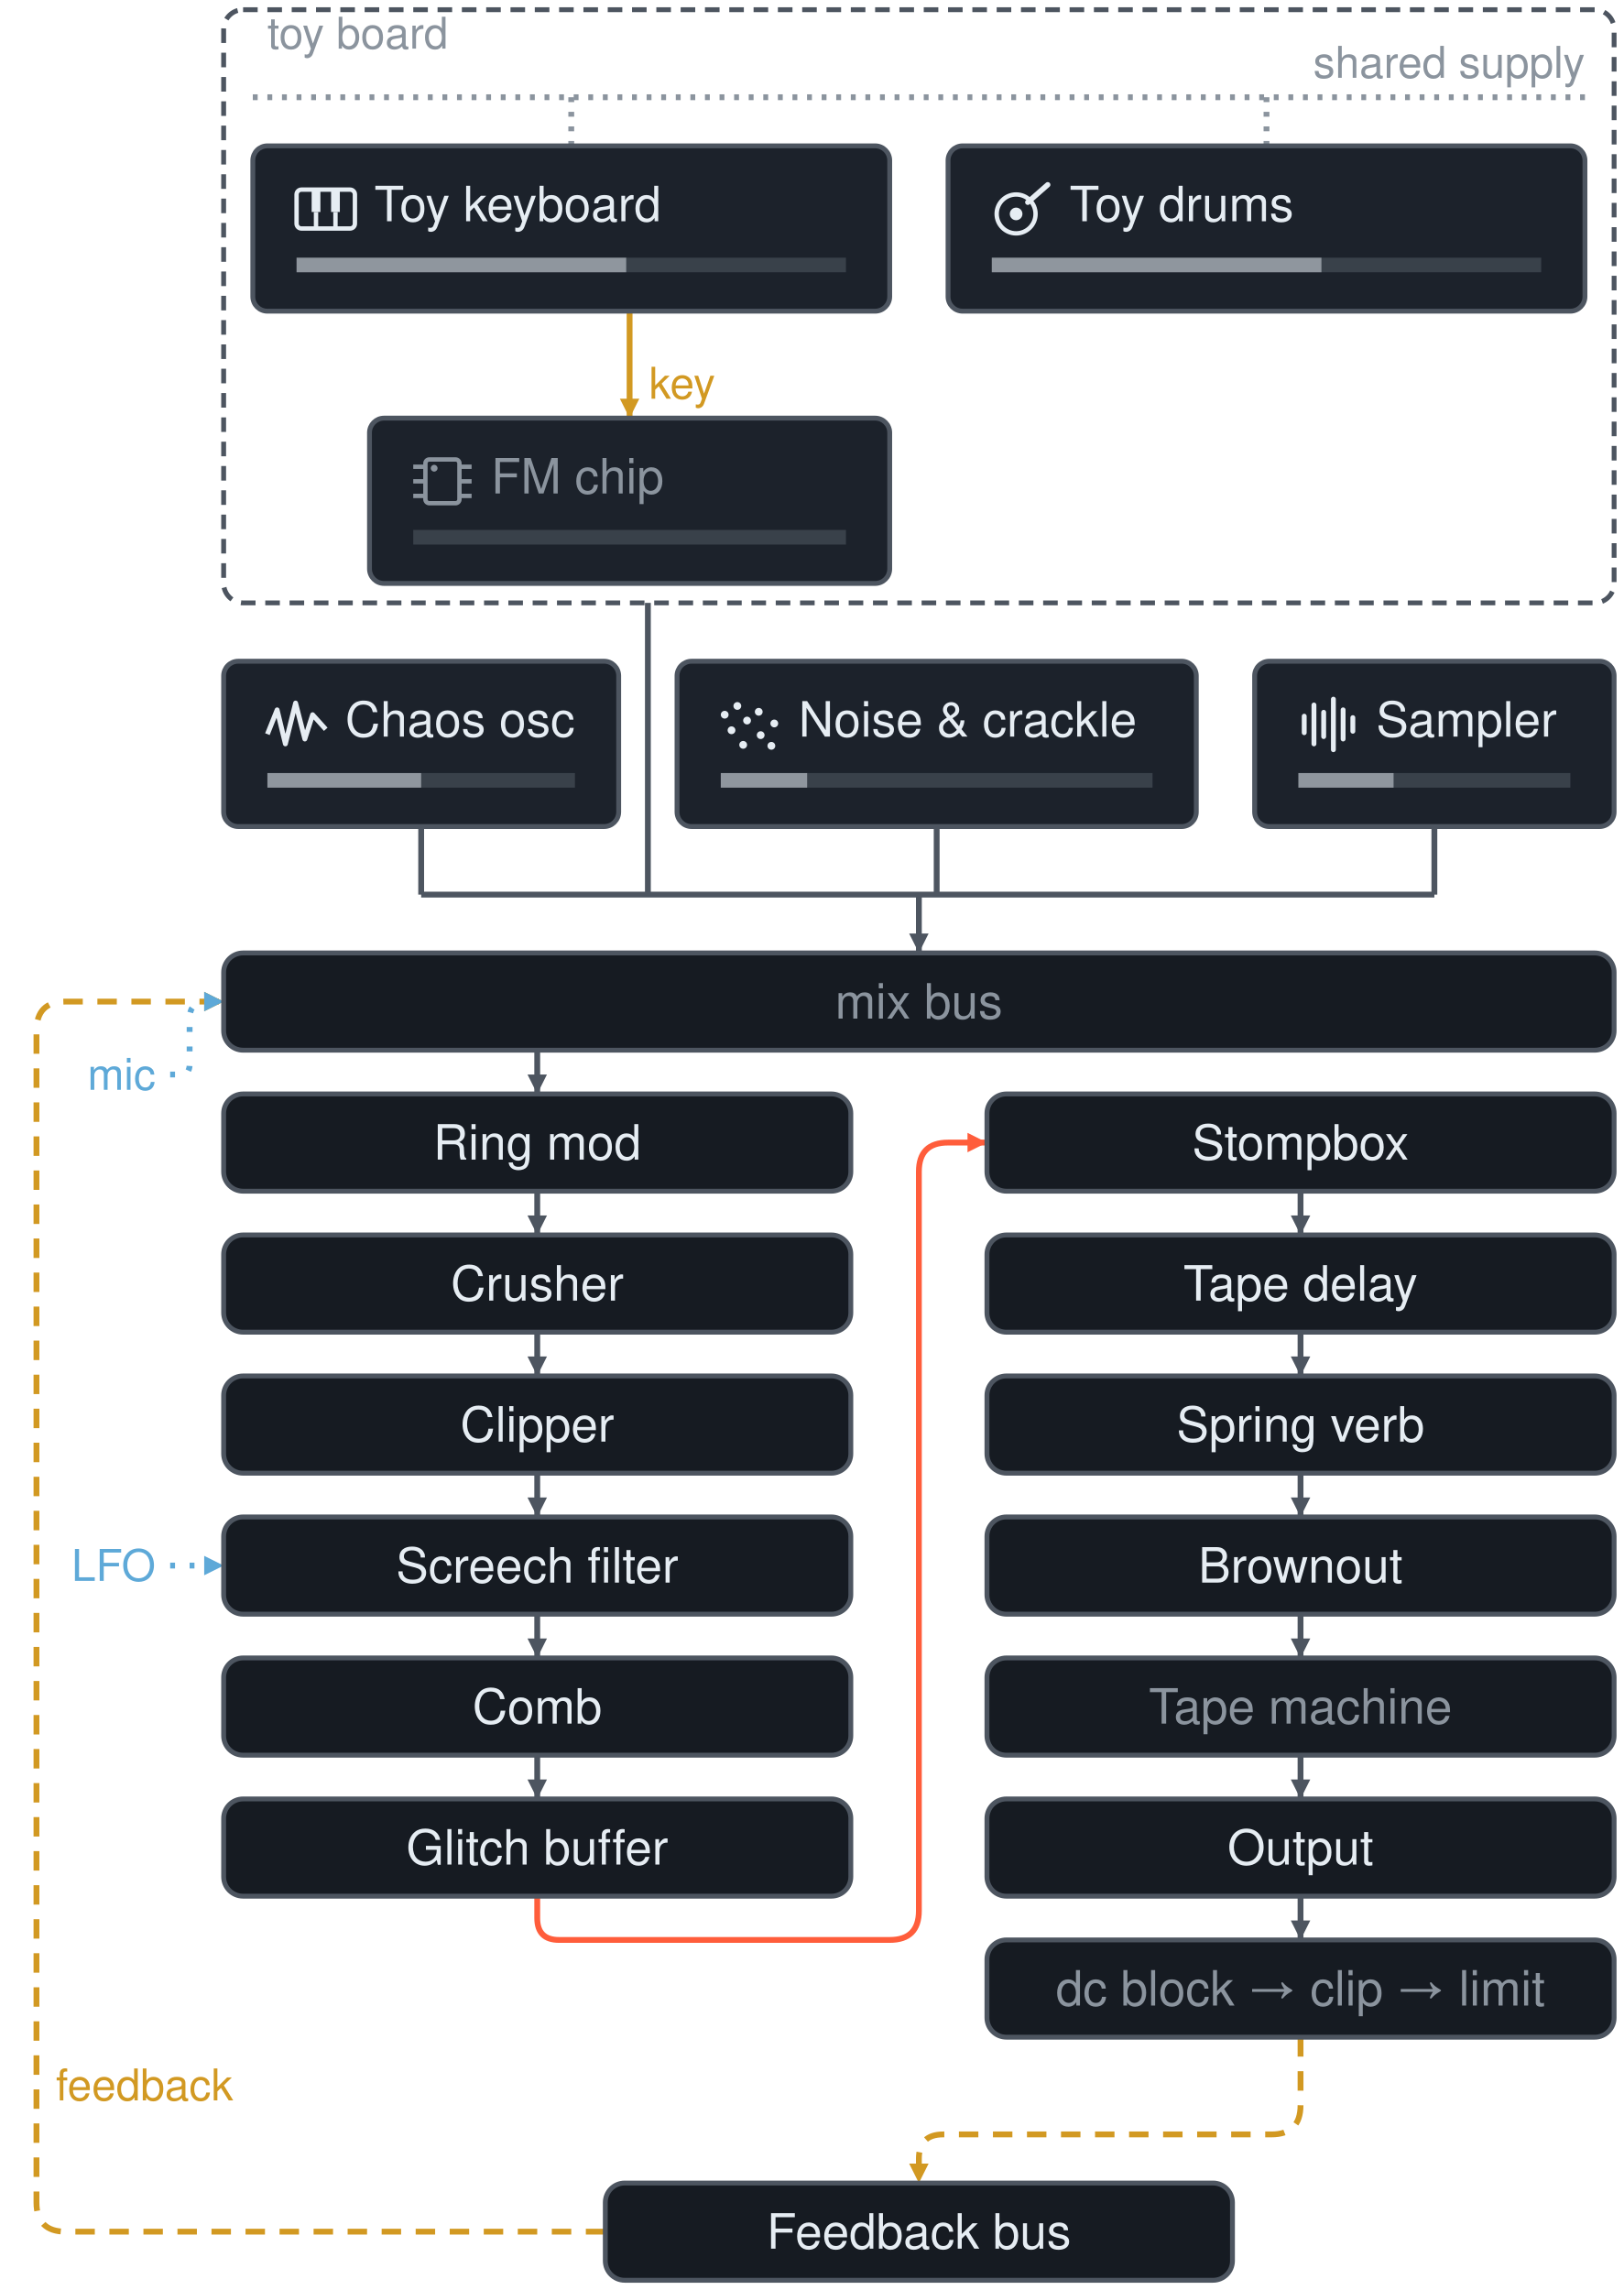
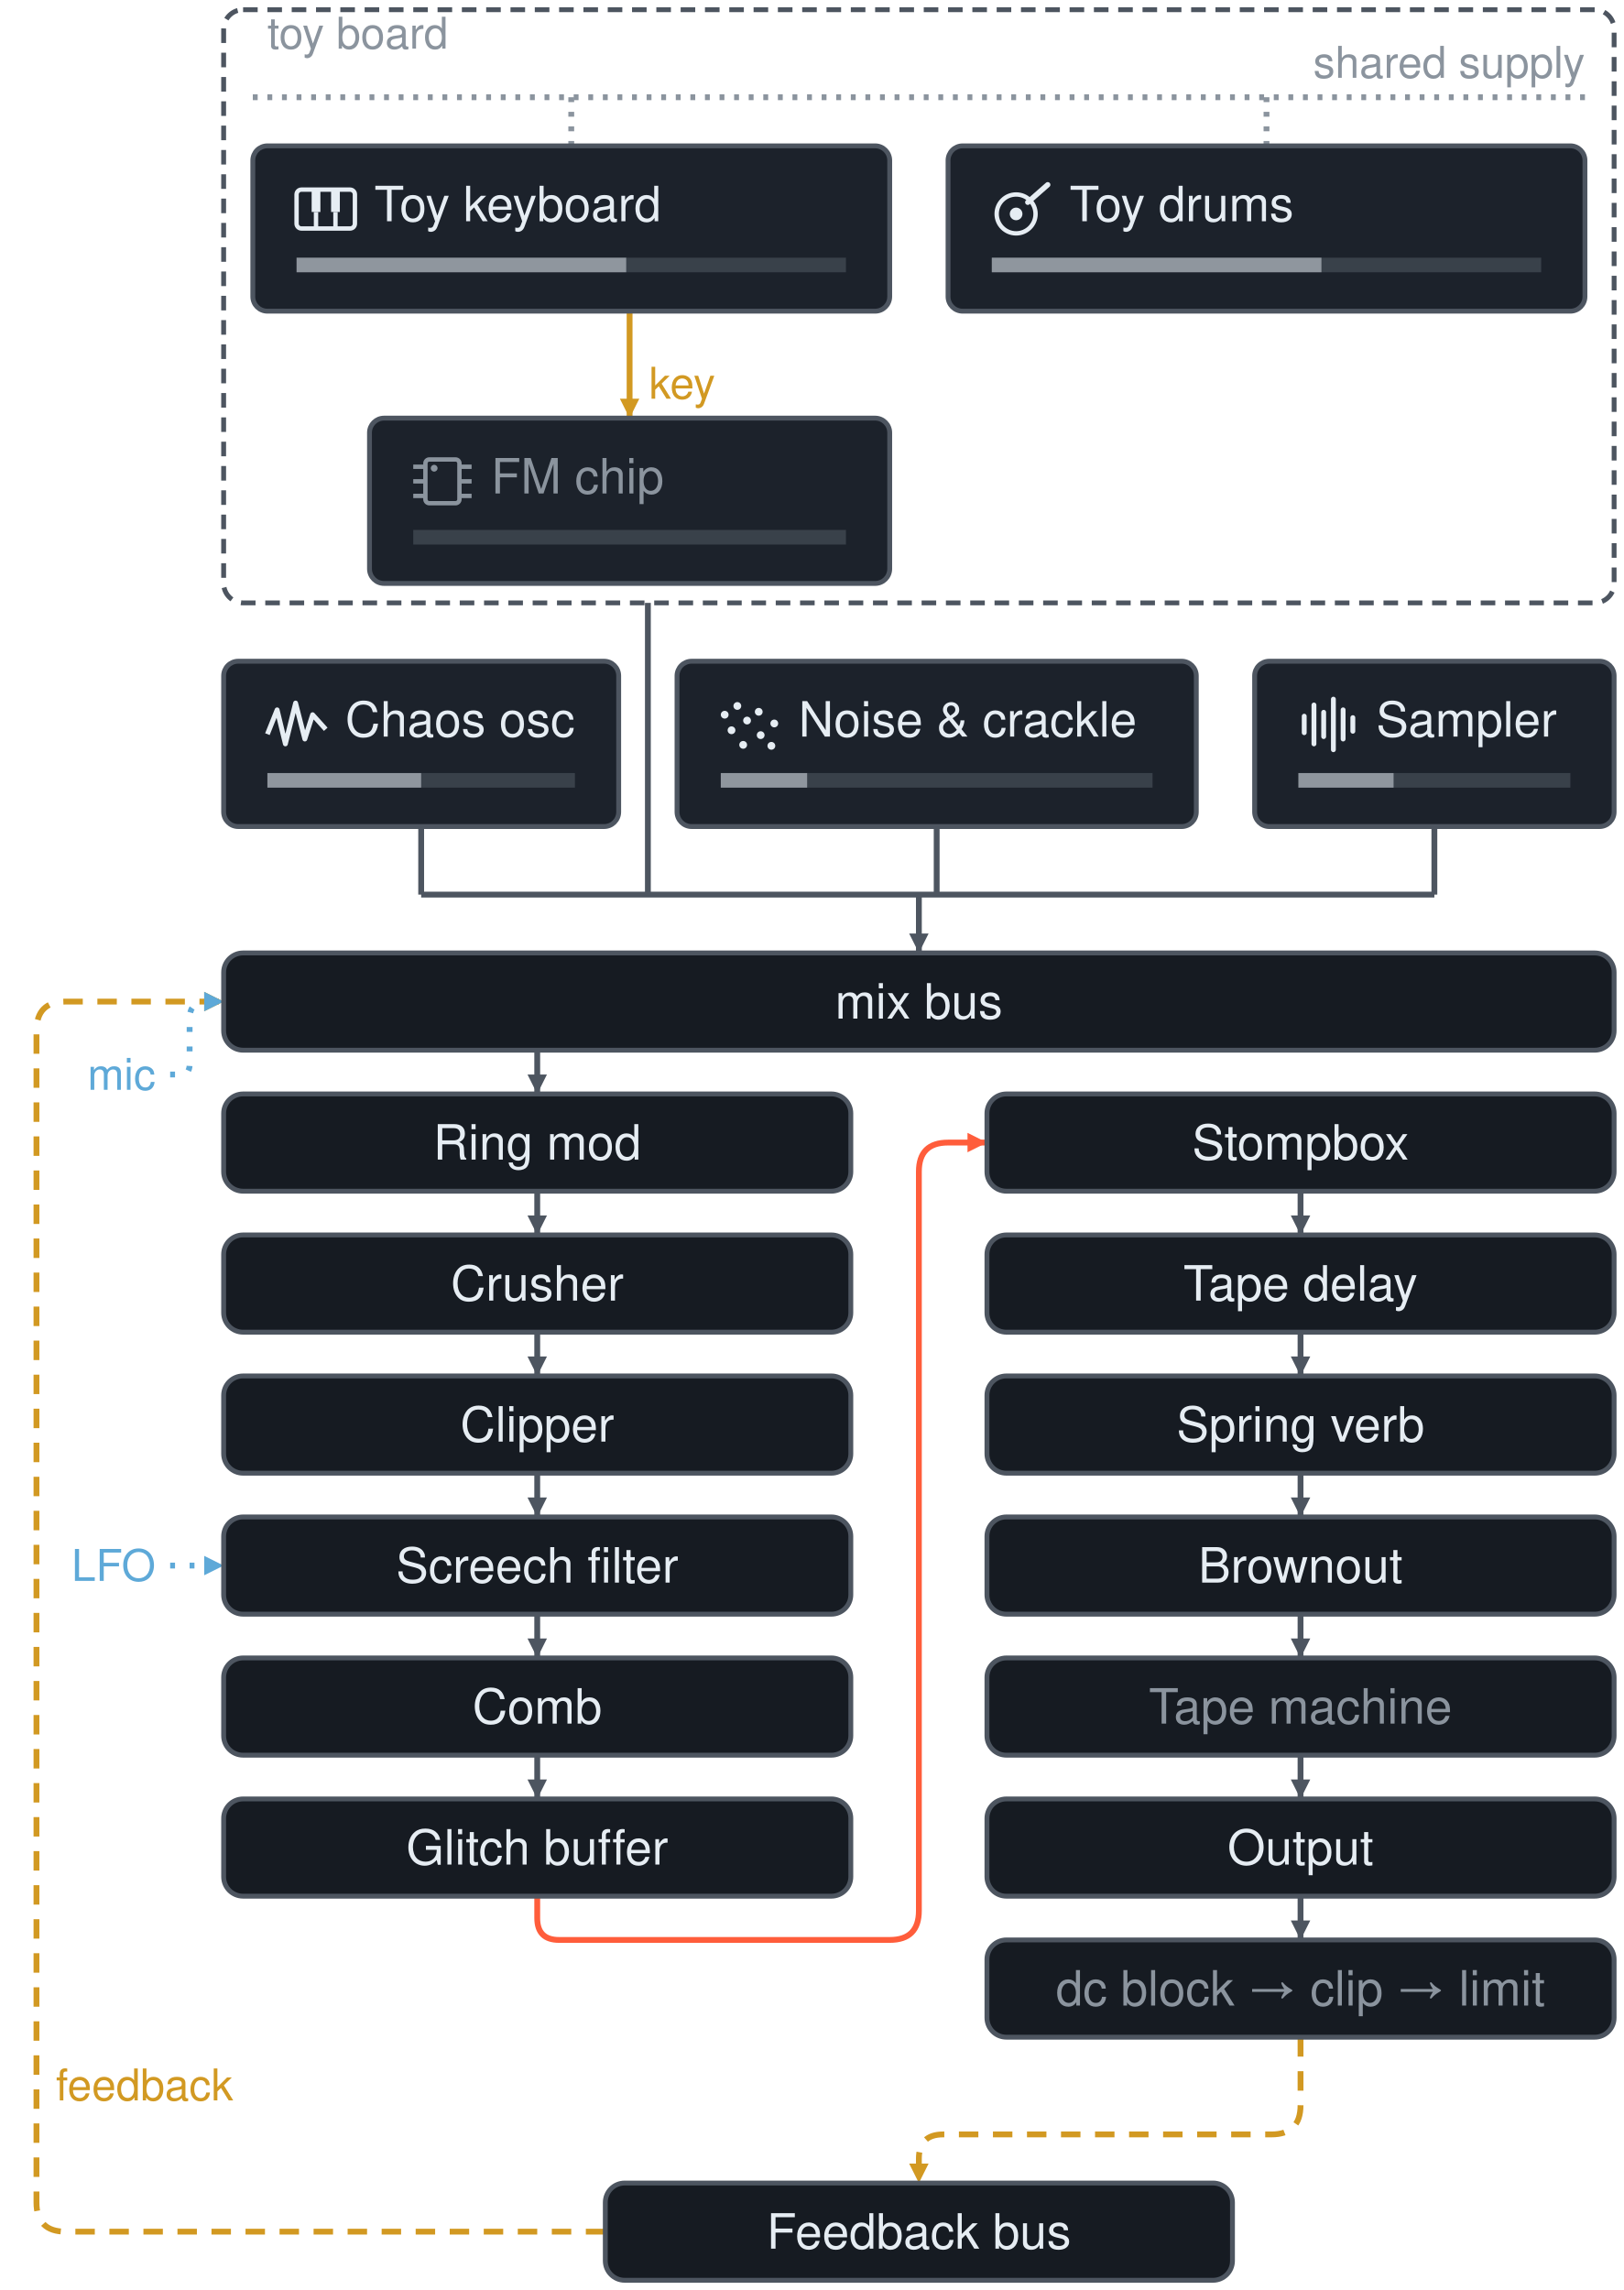
<svg xmlns="http://www.w3.org/2000/svg" viewBox="0 0 334 471" width="334" height="471" font-family="Helvetica, Arial, sans-serif">
  <g class="wire">
    <path class="line" d="M 52 20 L 326 20" fill="none" stroke="#8b949e" stroke-width="1.2" stroke-dasharray="1 2" />
    <path class="head" d="" fill="#8b949e" />
    <text x="326" y="16" fill="#8b949e" font-size="9" text-anchor="end">shared supply</text>
  </g>
  <g class="wire">
    <path class="line" d="M 117.5 20 L 117.5 30" fill="none" stroke="#8b949e" stroke-width="1.2" stroke-dasharray="1 2" />
    <path class="head" d="" fill="#8b949e" />
  </g>
  <g class="wire">
    <path class="line" d="M 260.5 20 L 260.5 30" fill="none" stroke="#8b949e" stroke-width="1.2" stroke-dasharray="1 2" />
    <path class="head" d="" fill="#8b949e" />
  </g>
  <g class="wire">
    <path class="line" d="M 129.5 64 L 129.5 86" fill="none" stroke="#d29922" stroke-width="1.2" />
    <path class="head" d="M 129.5 86 L 127.5 82 L 131.5 82 Z" fill="#d29922" />
    <text x="133.5" y="82" fill="#d29922" font-size="9" text-anchor="start">key</text>
  </g>
  <g class="wire">
    <path class="line" d="M 133.26 124 L 133.26 184" fill="none" stroke="#4d5560" stroke-width="1.2" />
    <path class="head" d="" fill="#4d5560" />
  </g>
  <g class="wire">
    <path class="line" d="M 86.63 170 L 86.63 184" fill="none" stroke="#4d5560" stroke-width="1.2" />
    <path class="head" d="" fill="#4d5560" />
  </g>
  <g class="wire">
    <path class="line" d="M 192.66 170 L 192.66 184" fill="none" stroke="#4d5560" stroke-width="1.2" />
    <path class="head" d="" fill="#4d5560" />
  </g>
  <g class="wire">
    <path class="line" d="M 295.03 170 L 295.03 184" fill="none" stroke="#4d5560" stroke-width="1.2" />
    <path class="head" d="" fill="#4d5560" />
  </g>
  <g class="wire">
    <path class="line" d="M 86.63 184 L 295.03 184" fill="none" stroke="#4d5560" stroke-width="1.2" />
    <path class="head" d="" fill="#4d5560" />
  </g>
  <g class="wire">
    <path class="line" d="M 189 184 L 189 196" fill="none" stroke="#4d5560" stroke-width="1.2" />
    <path class="head" d="M 189 196 L 187 192 L 191 192 Z" fill="#4d5560" />
  </g>
  <g class="wire">
    <path class="line" d="M 110.5 216 L 110.5 225" fill="none" stroke="#4d5560" stroke-width="1.2" />
    <path class="head" d="M 110.5 225 L 108.5 221 L 112.5 221 Z" fill="#4d5560" />
  </g>
  <g class="wire">
    <path class="line" d="M 110.5 245 L 110.5 254" fill="none" stroke="#4d5560" stroke-width="1.2" />
    <path class="head" d="M 110.5 254 L 108.5 250 L 112.5 250 Z" fill="#4d5560" />
  </g>
  <g class="wire">
    <path class="line" d="M 110.5 274 L 110.5 283" fill="none" stroke="#4d5560" stroke-width="1.2" />
    <path class="head" d="M 110.5 283 L 108.5 279 L 112.5 279 Z" fill="#4d5560" />
  </g>
  <g class="wire">
    <path class="line" d="M 110.5 303 L 110.5 312" fill="none" stroke="#4d5560" stroke-width="1.2" />
    <path class="head" d="M 110.5 312 L 108.5 308 L 112.5 308 Z" fill="#4d5560" />
  </g>
  <g class="wire">
    <path class="line" d="M 110.5 332 L 110.5 341" fill="none" stroke="#4d5560" stroke-width="1.2" />
    <path class="head" d="M 110.5 341 L 108.5 337 L 112.5 337 Z" fill="#4d5560" />
  </g>
  <g class="wire">
    <path class="line" d="M 110.5 361 L 110.5 370" fill="none" stroke="#4d5560" stroke-width="1.2" />
    <path class="head" d="M 110.5 370 L 108.5 366 L 112.5 366 Z" fill="#4d5560" />
  </g>
  <g class="wire">
    <path class="line" d="M 267.5 245 L 267.5 254" fill="none" stroke="#4d5560" stroke-width="1.2" />
    <path class="head" d="M 267.5 254 L 265.5 250 L 269.5 250 Z" fill="#4d5560" />
  </g>
  <g class="wire">
    <path class="line" d="M 267.5 274 L 267.5 283" fill="none" stroke="#4d5560" stroke-width="1.2" />
    <path class="head" d="M 267.5 283 L 265.5 279 L 269.5 279 Z" fill="#4d5560" />
  </g>
  <g class="wire">
    <path class="line" d="M 267.5 303 L 267.5 312" fill="none" stroke="#4d5560" stroke-width="1.2" />
    <path class="head" d="M 267.5 312 L 265.5 308 L 269.5 308 Z" fill="#4d5560" />
  </g>
  <g class="wire">
    <path class="line" d="M 267.5 332 L 267.5 341" fill="none" stroke="#4d5560" stroke-width="1.2" />
    <path class="head" d="M 267.5 341 L 265.5 337 L 269.5 337 Z" fill="#4d5560" />
  </g>
  <g class="wire">
    <path class="line" d="M 267.5 361 L 267.5 370" fill="none" stroke="#4d5560" stroke-width="1.2" />
    <path class="head" d="M 267.5 370 L 265.5 366 L 269.5 366 Z" fill="#4d5560" />
  </g>
  <g class="wire">
    <path class="line" d="M 267.5 390 L 267.5 399" fill="none" stroke="#4d5560" stroke-width="1.2" />
    <path class="head" d="M 267.5 399 L 265.5 395 L 269.5 395 Z" fill="#4d5560" />
  </g>
  <g class="wire">
    <path class="line" d="M 110.5 390 L 110.5 394.5 Q 110.5 399 115 399 L 183 399 Q 189 399 189 393 L 189 241 Q 189 235 195 235 L 203 235" fill="none" stroke="#ff5d3b" stroke-width="1.2" />
    <path class="head" d="M 203 235 L 199 237 L 199 233 Z" fill="#ff5d3b" />
  </g>
  <g class="wire">
    <path class="line" d="M 267.5 419 L 267.5 433 Q 267.5 439 261.5 439 L 194 439 Q 189 439 189 444 L 189 449" fill="none" stroke="#d29922" stroke-width="1.2" stroke-dasharray="4 3" />
    <path class="head" d="M 189 449 L 187 445 L 191 445 Z" fill="#d29922" />
  </g>
  <g class="wire">
    <path class="line" d="M 124.5 459 L 13.5 459 Q 7.5 459 7.5 453 L 7.5 212 Q 7.5 206 13.5 206 L 46 206" fill="none" stroke="#d29922" stroke-width="1.2" stroke-dasharray="4 3" />
    <path class="head" d="M 46 206 L 42 208 L 42 204 Z" fill="#d29922" />
    <text x="11.5" y="432" fill="#d29922" font-size="9" text-anchor="start">feedback</text>
  </g>
  <g class="wire">
    <path class="line" d="M 35 221 L 37 221 Q 39 221 39 219 L 39 209.5 Q 39 206 42.5 206 L 46 206" fill="none" stroke="#5ea9d8" stroke-width="1.2" stroke-dasharray="1 3" />
    <path class="head" d="M 46 206 L 42 208 L 42 204 Z" fill="#5ea9d8" />
  </g>
  <g class="wire">
    <path class="line" d="M 35 322 L 46 322" fill="none" stroke="#5ea9d8" stroke-width="1.2" stroke-dasharray="1 3" />
    <path class="head" d="M 46 322 L 42 324 L 42 320 Z" fill="#5ea9d8" />
  </g>
  <g class="node">
    <rect x="46" y="2" width="286" height="122" rx="4" fill="none" stroke="#4d5560" stroke-dasharray="3 2" />
    <text x="55" y="10" fill="#8b949e" font-size="9" text-anchor="start">toy board</text>
  </g>
  <g class="node">
    <rect class="box" x="52" y="30" width="131" height="34" rx="3" fill="#1c222b" stroke="#4d5560" stroke-width="1" />
    <g class="glyph">
      <rect x="61" y="39" width="12" height="8" rx="1" fill="none" stroke="#e6edf3" stroke-width="0.9" />
      <path d="M 65 43.6 V 47 M 69 43.6 V 47" stroke="#e6edf3" stroke-width="0.9" />
      <rect x="64.1" y="39" width="1.8" height="4.6" fill="#e6edf3" />
      <rect x="68.1" y="39" width="1.8" height="4.6" fill="#e6edf3" />
    </g>
    <text x="77" y="45.5" fill="#e6edf3" font-size="10" text-anchor="start">Toy keyboard</text>
    <rect x="61" y="53" width="113" height="3" fill="#4d5560" fill-opacity="0.6" />
    <rect x="61" y="53" width="67.8" height="3" fill="#e6edf3" fill-opacity="0.5" />
  </g>
  <g class="node">
    <rect class="box" x="195" y="30" width="131" height="34" rx="3" fill="#1c222b" stroke="#4d5560" stroke-width="1" />
    <g class="glyph">
      <circle cx="209" cy="44" r="4" fill="none" stroke="#e6edf3" stroke-width="0.9" />
      <circle cx="209" cy="44" r="1.3" fill="#e6edf3" />
      <path d="M 215.5 38 L 211.4 41.6" stroke="#e6edf3" stroke-width="1.1" stroke-linecap="round" />
    </g>
    <text x="220" y="45.5" fill="#e6edf3" font-size="10" text-anchor="start">Toy drums</text>
    <rect x="204" y="53" width="113" height="3" fill="#4d5560" fill-opacity="0.6" />
    <rect x="204" y="53" width="67.8" height="3" fill="#e6edf3" fill-opacity="0.5" />
  </g>
  <g class="node">
    <rect class="box" x="76" y="86" width="107" height="34" rx="3" fill="#1c222b" stroke="#4d5560" stroke-width="1" />
    <g class="glyph">
      <rect x="87.5" y="94.5" width="7" height="9" rx="0.8" fill="none" stroke="#8b949e" stroke-width="0.9" />
      <path d="M 85 96 h 2.5 M 94.5 96 h 2.5 M 85 99 h 2.5 M 94.5 99 h 2.5 M 85 102 h 2.5 M 94.5 102 h 2.5" stroke="#8b949e" stroke-width="0.9" />
      <circle cx="89.3" cy="96.3" r="0.7" fill="#8b949e" />
    </g>
    <text x="101" y="101.5" fill="#8b949e" font-size="10" text-anchor="start">FM chip</text>
    <rect x="85" y="109" width="89" height="3" fill="#4d5560" fill-opacity="0.6" />
  </g>
  <g class="node">
    <rect class="box" x="46" y="136" width="81.255" height="34" rx="3" fill="#1c222b" stroke="#4d5560" stroke-width="1" />
    <g class="glyph">
      <path d="M 55 151 L 57 146 L 58.7 153 L 60.8 144.6 L 62.7 152 L 64.3 147 L 67 150" fill="none" stroke="#e6edf3" stroke-width="1" stroke-linejoin="round" />
    </g>
    <text x="71" y="151.5" fill="#e6edf3" font-size="10" text-anchor="start">Chaos osc</text>
    <rect x="55" y="159" width="63.255" height="3" fill="#4d5560" fill-opacity="0.6" />
    <rect x="55" y="159" width="31.628" height="3" fill="#e6edf3" fill-opacity="0.5" />
  </g>
  <g class="node">
    <rect class="box" x="139.255" y="136" width="106.804" height="34" rx="3" fill="#1c222b" stroke="#4d5560" stroke-width="1" />
    <g class="glyph">
      <path d="M 149.055 146.2 a 0.8 0.8 0 1 0 0.01 0 M 151.655 144.4 a 0.8 0.8 0 1 0 0.01 0 M 150.455 149.4 a 0.8 0.8 0 1 0 0.01 0 M 153.655 147.4 a 0.8 0.8 0 1 0 0.01 0 M 152.855 152.4 a 0.8 0.8 0 1 0 0.01 0 M 156.055 145.6 a 0.8 0.8 0 1 0 0.01 0 M 156.455 150.4 a 0.8 0.8 0 1 0 0.01 0 M 159.255 148 a 0.8 0.8 0 1 0 0.01 0 M 158.655 152.6 a 0.8 0.8 0 1 0 0.01 0" fill="#e6edf3" />
    </g>
    <text x="164.255" y="151.5" fill="#e6edf3" font-size="10" text-anchor="start">Noise &amp; crackle</text>
    <rect x="148.255" y="159" width="88.804" height="3" fill="#4d5560" fill-opacity="0.6" />
    <rect x="148.255" y="159" width="17.761" height="3" fill="#e6edf3" fill-opacity="0.5" />
  </g>
  <g class="node">
    <rect class="box" x="258.059" y="136" width="73.941" height="34" rx="3" fill="#1c222b" stroke="#4d5560" stroke-width="1" />
    <g class="glyph">
      <path d="M 268.259 147.3 v 3.4 M 270.259 145 v 8 M 272.259 146.5 v 5 M 274.259 143.8 v 10.4 M 276.259 146 v 6 M 278.259 147.6 v 2.8" stroke="#e6edf3" stroke-width="1" stroke-linecap="round" />
    </g>
    <text x="283.059" y="151.5" fill="#e6edf3" font-size="10" text-anchor="start">Sampler</text>
    <rect x="267.059" y="159" width="55.941" height="3" fill="#4d5560" fill-opacity="0.6" />
    <rect x="267.059" y="159" width="19.579" height="3" fill="#e6edf3" fill-opacity="0.5" />
  </g>
  <g class="node">
    <rect class="box" x="46" y="196" width="286" height="20" rx="4" fill="#161b22" stroke="#4d5560" stroke-width="1" />
-     <text x="189" y="209.5" fill="#8b949e" font-size="10" text-anchor="middle">mix bus</text>
+     <text x="189" y="209.5" fill="#e6edf3" font-size="10" text-anchor="middle">mix bus</text>
  </g>
  <g class="node">
    <rect class="box" x="46" y="225" width="129" height="20" rx="4" fill="#161b22" stroke="#4d5560" stroke-width="1" />
    <text x="110.5" y="238.5" fill="#e6edf3" font-size="10" text-anchor="middle">Ring mod</text>
  </g>
  <g class="node">
    <rect class="box" x="46" y="254" width="129" height="20" rx="4" fill="#161b22" stroke="#4d5560" stroke-width="1" />
    <text x="110.5" y="267.5" fill="#e6edf3" font-size="10" text-anchor="middle">Crusher</text>
  </g>
  <g class="node">
    <rect class="box" x="46" y="283" width="129" height="20" rx="4" fill="#161b22" stroke="#4d5560" stroke-width="1" />
    <text x="110.5" y="296.5" fill="#e6edf3" font-size="10" text-anchor="middle">Clipper</text>
  </g>
  <g class="node">
    <rect class="box" x="46" y="312" width="129" height="20" rx="4" fill="#161b22" stroke="#4d5560" stroke-width="1" />
    <text x="110.5" y="325.5" fill="#e6edf3" font-size="10" text-anchor="middle">Screech filter</text>
  </g>
  <g class="node">
    <rect class="box" x="46" y="341" width="129" height="20" rx="4" fill="#161b22" stroke="#4d5560" stroke-width="1" />
    <text x="110.5" y="354.5" fill="#e6edf3" font-size="10" text-anchor="middle">Comb</text>
  </g>
  <g class="node">
    <rect class="box" x="46" y="370" width="129" height="20" rx="4" fill="#161b22" stroke="#4d5560" stroke-width="1" />
    <text x="110.5" y="383.5" fill="#e6edf3" font-size="10" text-anchor="middle">Glitch buffer</text>
  </g>
  <g class="node">
    <rect class="box" x="203" y="225" width="129" height="20" rx="4" fill="#161b22" stroke="#4d5560" stroke-width="1" />
    <text x="267.5" y="238.5" fill="#e6edf3" font-size="10" text-anchor="middle">Stompbox</text>
  </g>
  <g class="node">
    <rect class="box" x="203" y="254" width="129" height="20" rx="4" fill="#161b22" stroke="#4d5560" stroke-width="1" />
    <text x="267.5" y="267.5" fill="#e6edf3" font-size="10" text-anchor="middle">Tape delay</text>
  </g>
  <g class="node">
    <rect class="box" x="203" y="283" width="129" height="20" rx="4" fill="#161b22" stroke="#4d5560" stroke-width="1" />
    <text x="267.5" y="296.5" fill="#e6edf3" font-size="10" text-anchor="middle">Spring verb</text>
  </g>
  <g class="node">
    <rect class="box" x="203" y="312" width="129" height="20" rx="4" fill="#161b22" stroke="#4d5560" stroke-width="1" />
    <text x="267.5" y="325.5" fill="#e6edf3" font-size="10" text-anchor="middle">Brownout</text>
  </g>
  <g class="node">
    <rect class="box" x="203" y="341" width="129" height="20" rx="4" fill="#161b22" stroke="#4d5560" stroke-width="1" />
    <text x="267.5" y="354.5" fill="#8b949e" font-size="10" text-anchor="middle">Tape machine</text>
  </g>
  <g class="node">
    <rect class="box" x="203" y="370" width="129" height="20" rx="4" fill="#161b22" stroke="#4d5560" stroke-width="1" />
    <text x="267.5" y="383.5" fill="#e6edf3" font-size="10" text-anchor="middle">Output</text>
  </g>
  <g class="node">
    <rect class="box" x="203" y="399" width="129" height="20" rx="4" fill="#161b22" stroke="#4d5560" stroke-width="1" />
    <text x="267.5" y="412.5" fill="#8b949e" font-size="10" text-anchor="middle">dc block → clip → limit</text>
  </g>
  <g class="node">
    <rect class="box" x="124.5" y="449" width="129" height="20" rx="4" fill="#161b22" stroke="#4d5560" stroke-width="1" />
    <text x="189" y="462.5" fill="#e6edf3" font-size="10" text-anchor="middle">Feedback bus</text>
  </g>
  <g class="tap">
    <text x="32" y="224.15" fill="#5ea9d8" font-size="9" text-anchor="end">mic</text>
  </g>
  <g class="tap">
    <text x="32" y="325.15" fill="#5ea9d8" font-size="9" text-anchor="end">LFO</text>
  </g>
</svg>
